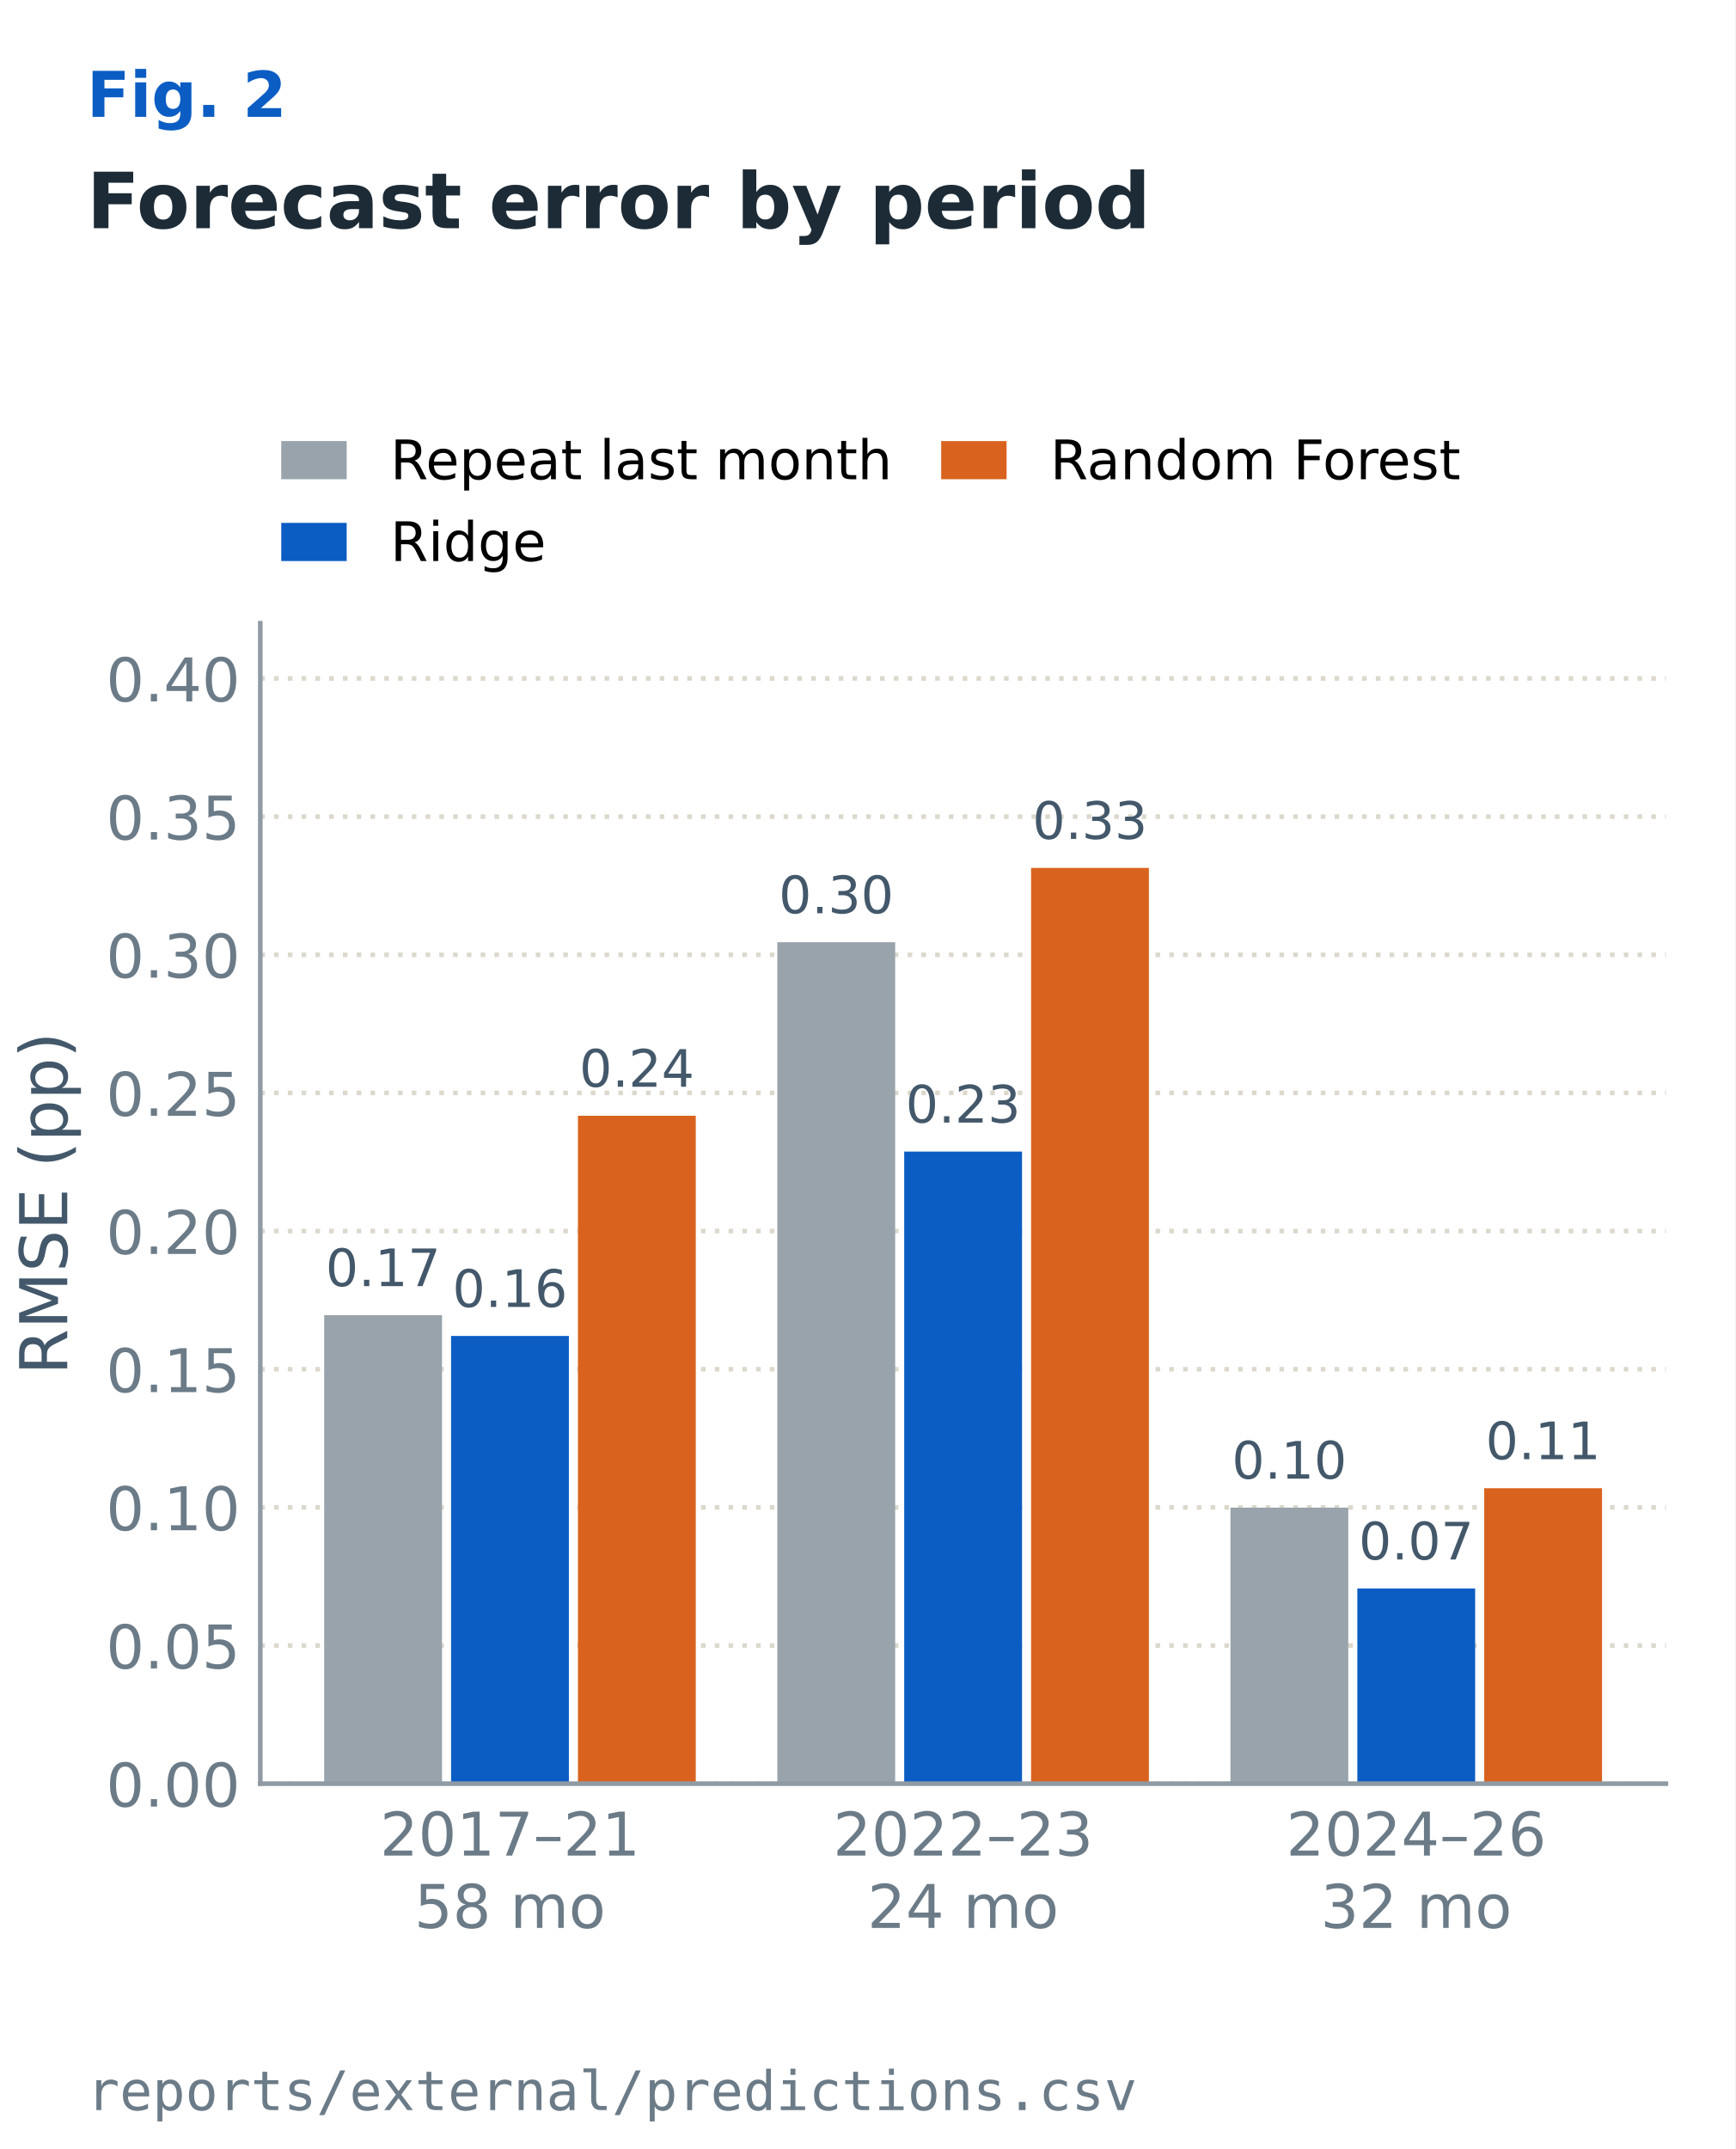
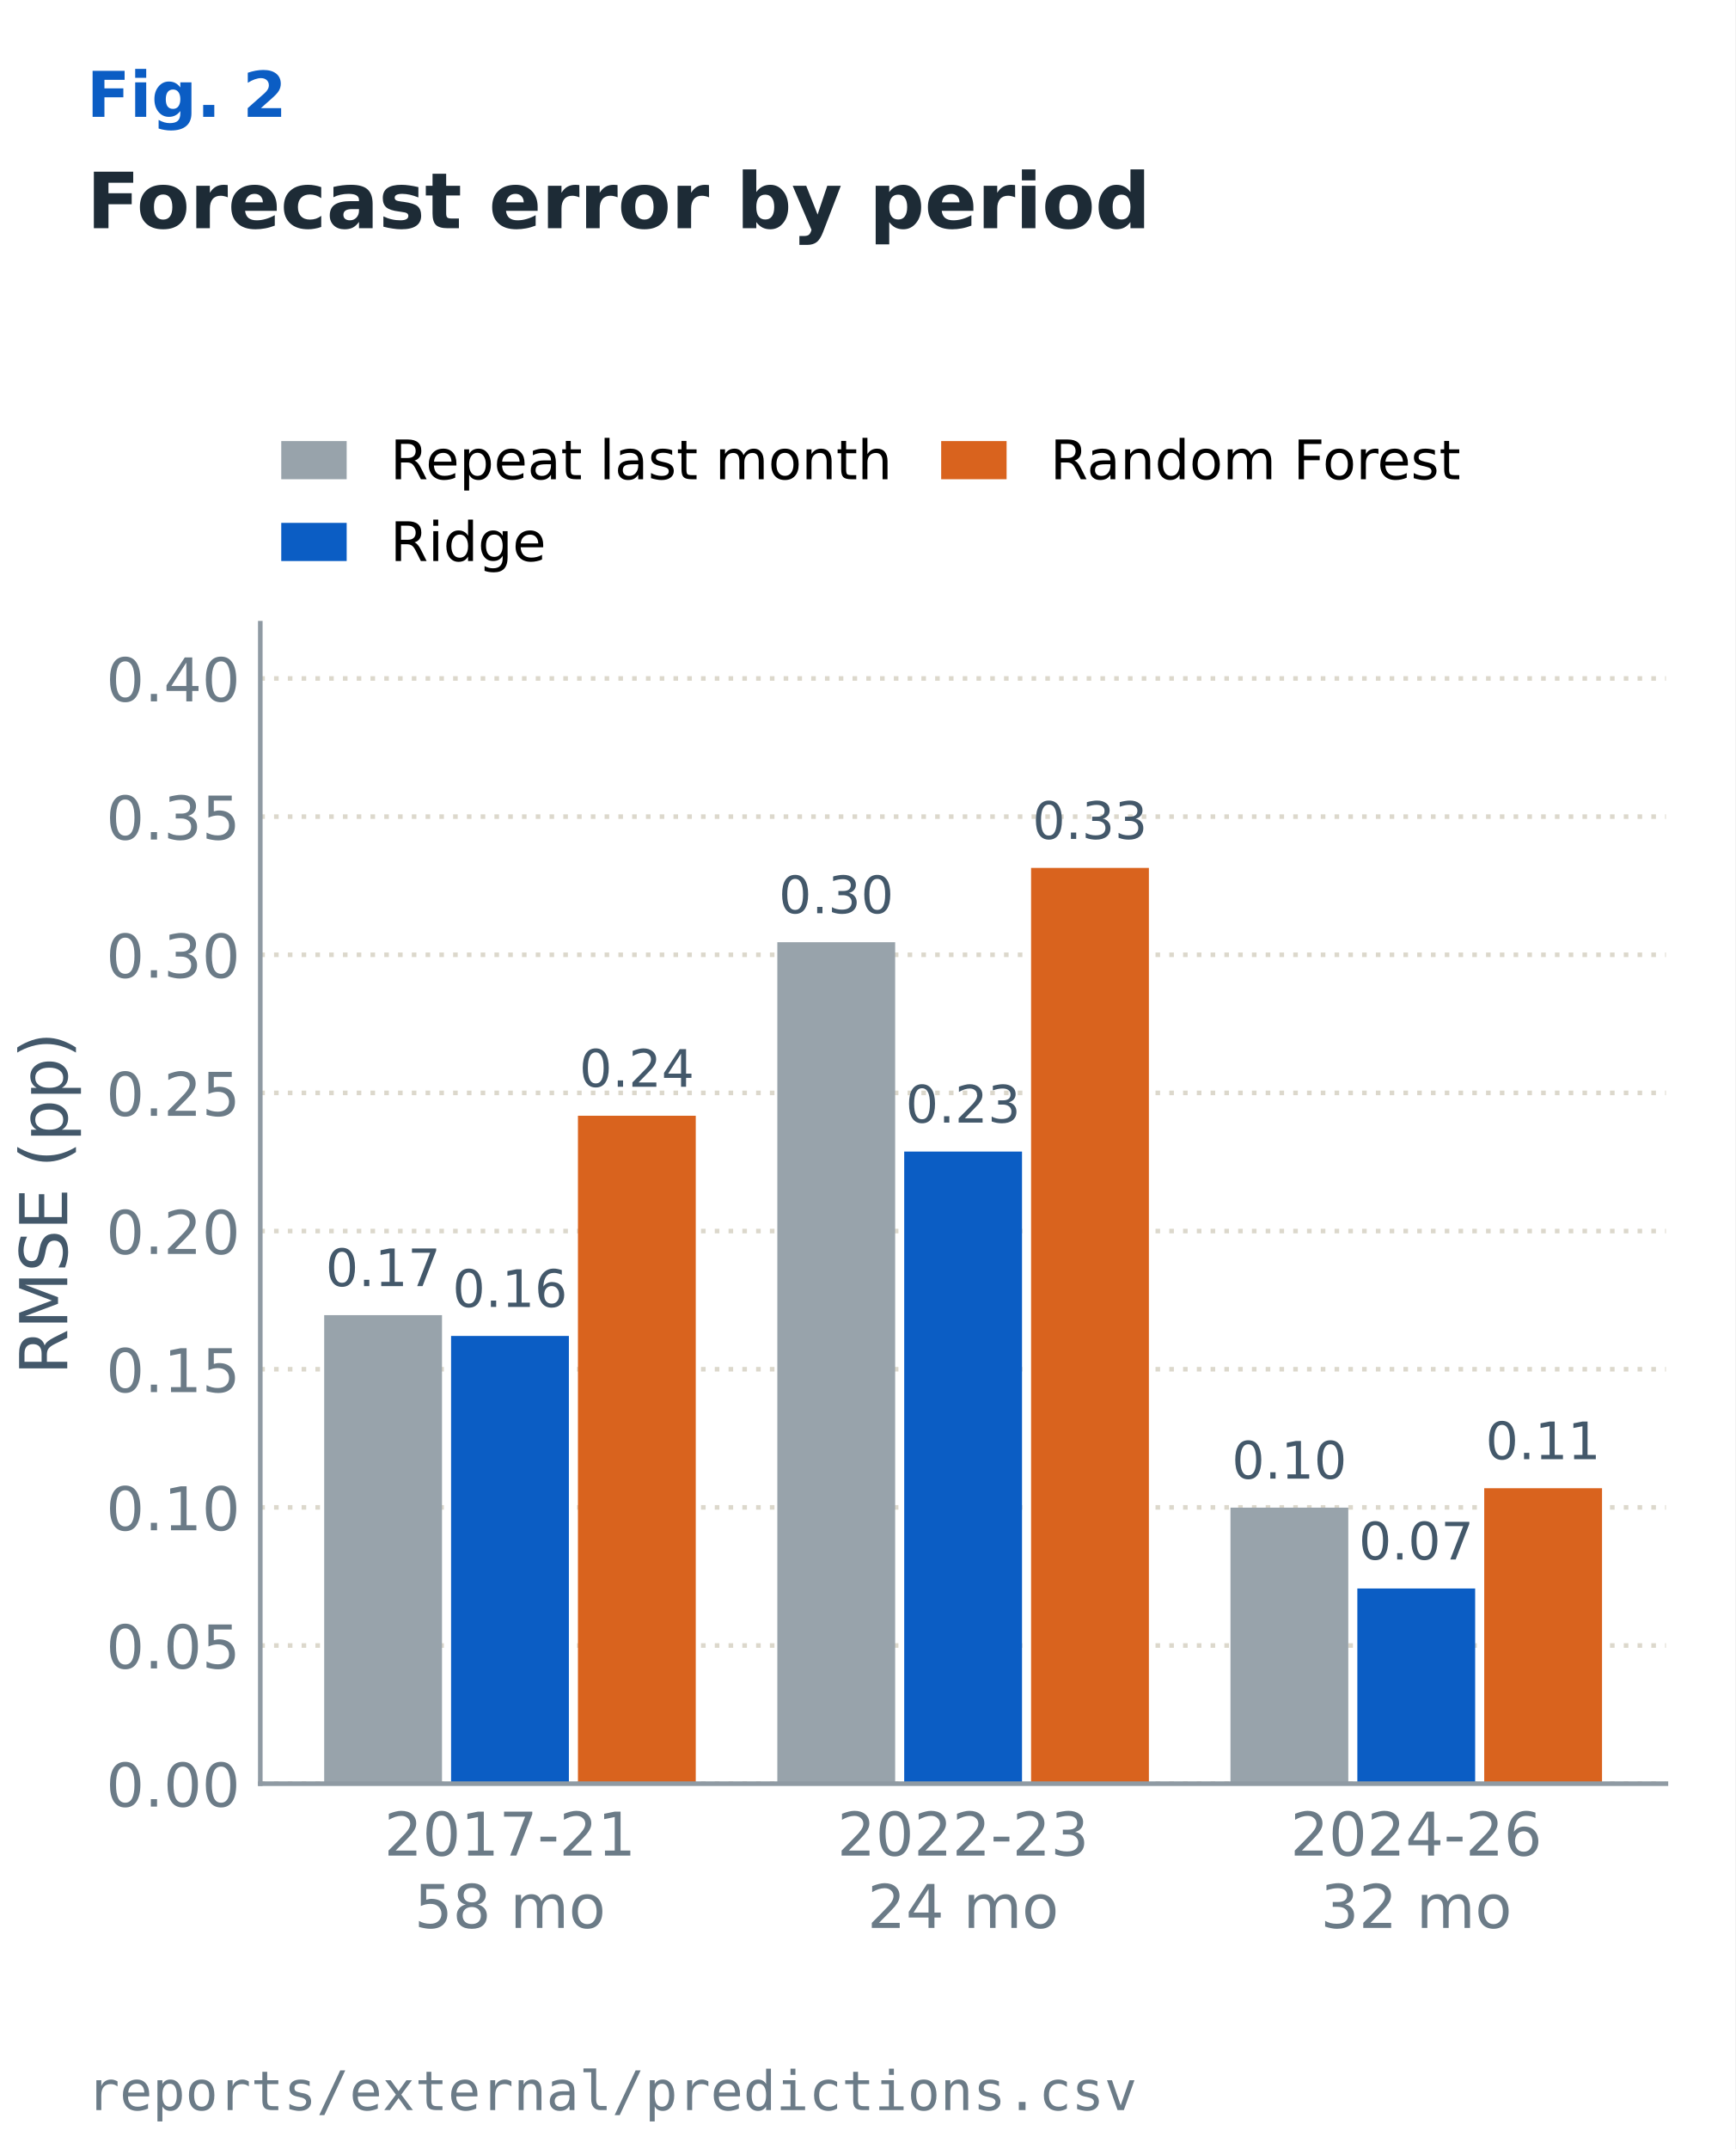
<svg xmlns="http://www.w3.org/2000/svg" role="img" aria-label="Forecast error by period. RMSE in percentage points for repeating last month, Ridge and Random Forest in three stretches of the test period: March 2017 to December 2021, the 2022-23 rate hikes, and January 2024 to August 2026." width="302.4pt" height="374.4pt" viewBox="0 0 302.4 374.4" version="1.1">
  <defs>
    <style type="text/css">*{stroke-linejoin: round; stroke-linecap: butt}</style>
  </defs>
  <g id="figure_1">
    <g id="patch_1">
      <path d="M 0 374.4  L 302.4 374.4  L 302.4 0  L 0 0  z " style="fill: #ffffff" />
    </g>
    <g id="axes_1">
      <g id="patch_2">
        <path d="M 45.36 310.752  L 290.304 310.752  L 290.304 108.576  L 45.36 108.576  z " style="fill: #ffffff" />
      </g>
      <g id="matplotlib.axis_1">
        <g id="xtick_1">
          <g id="line2d_1" />
          <g id="text_1">
-             <text style="font-size: 10.5px; font-family: Tahoma, Verdana, 'DejaVu Sans', sans-serif; fill: #6b7b87" transform="translate(66.20188 323.2806)">2017–21</text>
+             <text style="font-size: 10.5px; font-family: Tahoma, Verdana, 'DejaVu Sans', sans-serif; fill: #6b7b87" transform="translate(66.93277 323.2806)">2017-21</text>
            <text style="font-size: 10.5px; font-family: Tahoma, Verdana, 'DejaVu Sans', sans-serif; fill: #6b7b87" transform="translate(72.19344 335.8826)">58 mo</text>
          </g>
        </g>
        <g id="xtick_2">
          <g id="line2d_2" />
          <g id="text_2">
-             <text style="font-size: 10.5px; font-family: Tahoma, Verdana, 'DejaVu Sans', sans-serif; fill: #6b7b87" transform="translate(145.1651 323.2806)">2022–23</text>
+             <text style="font-size: 10.5px; font-family: Tahoma, Verdana, 'DejaVu Sans', sans-serif; fill: #6b7b87" transform="translate(145.896 323.2806)">2022-23</text>
            <text style="font-size: 10.5px; font-family: Tahoma, Verdana, 'DejaVu Sans', sans-serif; fill: #6b7b87" transform="translate(151.1567 335.8826)">24 mo</text>
          </g>
        </g>
        <g id="xtick_3">
          <g id="line2d_3" />
          <g id="text_3">
-             <text style="font-size: 10.5px; font-family: Tahoma, Verdana, 'DejaVu Sans', sans-serif; fill: #6b7b87" transform="translate(224.1284 323.2806)">2024–26</text>
+             <text style="font-size: 10.5px; font-family: Tahoma, Verdana, 'DejaVu Sans', sans-serif; fill: #6b7b87" transform="translate(224.8593 323.2806)">2024-26</text>
            <text style="font-size: 10.5px; font-family: Tahoma, Verdana, 'DejaVu Sans', sans-serif; fill: #6b7b87" transform="translate(230.1199 335.8826)">32 mo</text>
          </g>
        </g>
      </g>
      <g id="matplotlib.axis_2">
        <g id="ytick_1">
          <g id="line2d_4">
            <path d="M 45.36 310.752  L 290.304 310.752  " clip-path="url(#p0fec79129b)" style="fill: none; stroke-dasharray: 0.8,1.6; stroke-dashoffset: 0; stroke: #dcd8cc; stroke-width: 0.8" />
          </g>
          <g id="line2d_5" />
          <g id="text_4">
            <text style="font-size: 10.5px; font-family: Tahoma, Verdana, 'DejaVu Sans', sans-serif; text-anchor: end; fill: #6b7b87" x="41.86" y="314.741" transform="rotate(-0 41.86 314.7408)">0.00</text>
          </g>
        </g>
        <g id="ytick_2">
          <g id="line2d_6">
            <path d="M 45.36 286.683  L 290.304 286.683  " clip-path="url(#p0fec79129b)" style="fill: none; stroke-dasharray: 0.8,1.6; stroke-dashoffset: 0; stroke: #dcd8cc; stroke-width: 0.8" />
          </g>
          <g id="line2d_7" />
          <g id="text_5">
            <text style="font-size: 10.5px; font-family: Tahoma, Verdana, 'DejaVu Sans', sans-serif; text-anchor: end; fill: #6b7b87" x="41.86" y="290.672" transform="rotate(-0 41.86 290.6722)">0.05</text>
          </g>
        </g>
        <g id="ytick_3">
          <g id="line2d_8">
            <path d="M 45.36 262.615  L 290.304 262.615  " clip-path="url(#p0fec79129b)" style="fill: none; stroke-dasharray: 0.8,1.6; stroke-dashoffset: 0; stroke: #dcd8cc; stroke-width: 0.8" />
          </g>
          <g id="line2d_9" />
          <g id="text_6">
            <text style="font-size: 10.5px; font-family: Tahoma, Verdana, 'DejaVu Sans', sans-serif; text-anchor: end; fill: #6b7b87" x="41.86" y="266.604" transform="rotate(-0 41.86 266.6036)">0.10</text>
          </g>
        </g>
        <g id="ytick_4">
          <g id="line2d_10">
            <path d="M 45.36 238.546  L 290.304 238.546  " clip-path="url(#p0fec79129b)" style="fill: none; stroke-dasharray: 0.8,1.6; stroke-dashoffset: 0; stroke: #dcd8cc; stroke-width: 0.8" />
          </g>
          <g id="line2d_11" />
          <g id="text_7">
            <text style="font-size: 10.5px; font-family: Tahoma, Verdana, 'DejaVu Sans', sans-serif; text-anchor: end; fill: #6b7b87" x="41.86" y="242.535" transform="rotate(-0 41.86 242.5351)">0.15</text>
          </g>
        </g>
        <g id="ytick_5">
          <g id="line2d_12">
            <path d="M 45.36 214.478  L 290.304 214.478  " clip-path="url(#p0fec79129b)" style="fill: none; stroke-dasharray: 0.8,1.6; stroke-dashoffset: 0; stroke: #dcd8cc; stroke-width: 0.8" />
          </g>
          <g id="line2d_13" />
          <g id="text_8">
            <text style="font-size: 10.5px; font-family: Tahoma, Verdana, 'DejaVu Sans', sans-serif; text-anchor: end; fill: #6b7b87" x="41.86" y="218.466" transform="rotate(-0 41.86 218.4665)">0.20</text>
          </g>
        </g>
        <g id="ytick_6">
          <g id="line2d_14">
            <path d="M 45.36 190.409  L 290.304 190.409  " clip-path="url(#p0fec79129b)" style="fill: none; stroke-dasharray: 0.8,1.6; stroke-dashoffset: 0; stroke: #dcd8cc; stroke-width: 0.8" />
          </g>
          <g id="line2d_15" />
          <g id="text_9">
            <text style="font-size: 10.5px; font-family: Tahoma, Verdana, 'DejaVu Sans', sans-serif; text-anchor: end; fill: #6b7b87" x="41.86" y="194.398" transform="rotate(-0 41.86 194.3979)">0.25</text>
          </g>
        </g>
        <g id="ytick_7">
          <g id="line2d_16">
            <path d="M 45.36 166.341  L 290.304 166.341  " clip-path="url(#p0fec79129b)" style="fill: none; stroke-dasharray: 0.8,1.6; stroke-dashoffset: 0; stroke: #dcd8cc; stroke-width: 0.8" />
          </g>
          <g id="line2d_17" />
          <g id="text_10">
            <text style="font-size: 10.5px; font-family: Tahoma, Verdana, 'DejaVu Sans', sans-serif; text-anchor: end; fill: #6b7b87" x="41.86" y="170.329" transform="rotate(-0 41.86 170.3293)">0.30</text>
          </g>
        </g>
        <g id="ytick_8">
          <g id="line2d_18">
            <path d="M 45.36 142.272  L 290.304 142.272  " clip-path="url(#p0fec79129b)" style="fill: none; stroke-dasharray: 0.8,1.6; stroke-dashoffset: 0; stroke: #dcd8cc; stroke-width: 0.8" />
          </g>
          <g id="line2d_19" />
          <g id="text_11">
            <text style="font-size: 10.5px; font-family: Tahoma, Verdana, 'DejaVu Sans', sans-serif; text-anchor: end; fill: #6b7b87" x="41.86" y="146.261" transform="rotate(-0 41.86 146.2608)">0.35</text>
          </g>
        </g>
        <g id="ytick_9">
          <g id="line2d_20">
            <path d="M 45.36 118.203  L 290.304 118.203  " clip-path="url(#p0fec79129b)" style="fill: none; stroke-dasharray: 0.8,1.6; stroke-dashoffset: 0; stroke: #dcd8cc; stroke-width: 0.8" />
          </g>
          <g id="line2d_21" />
          <g id="text_12">
            <text style="font-size: 10.5px; font-family: Tahoma, Verdana, 'DejaVu Sans', sans-serif; text-anchor: end; fill: #6b7b87" x="41.86" y="122.192" transform="rotate(-0 41.86 122.1922)">0.40</text>
          </g>
        </g>
        <g id="text_13">
          <text style="font-size: 11.5px; font-family: Tahoma, Verdana, 'DejaVu Sans', sans-serif; text-anchor: middle; fill: #43586a" x="11.718" y="209.664" transform="rotate(-90 11.7184 209.664)">RMSE (pp)</text>
        </g>
      </g>
      <g id="patch_3">
        <path d="M 56.494 310.752  L 77.024 310.752  L 77.024 229.124  L 56.494 229.124  z " clip-path="url(#p0fec79129b)" style="fill: #98a3ab" />
      </g>
      <g id="patch_4">
        <path d="M 135.457 310.752  L 155.988 310.752  L 155.988 164.154  L 135.457 164.154  z " clip-path="url(#p0fec79129b)" style="fill: #98a3ab" />
      </g>
      <g id="patch_5">
        <path d="M 214.42 310.752  L 234.951 310.752  L 234.951 262.66  L 214.42 262.66  z " clip-path="url(#p0fec79129b)" style="fill: #98a3ab" />
      </g>
      <g id="patch_6">
        <path d="M 78.604 310.752  L 99.134 310.752  L 99.134 232.749  L 78.604 232.749  z " clip-path="url(#p0fec79129b)" style="fill: #0b5dc4" />
      </g>
      <g id="patch_7">
        <path d="M 157.567 310.752  L 178.097 310.752  L 178.097 200.627  L 157.567 200.627  z " clip-path="url(#p0fec79129b)" style="fill: #0b5dc4" />
      </g>
      <g id="patch_8">
        <path d="M 236.53 310.752  L 257.06 310.752  L 257.06 276.745  L 236.53 276.745  z " clip-path="url(#p0fec79129b)" style="fill: #0b5dc4" />
      </g>
      <g id="patch_9">
        <path d="M 100.713 310.752  L 121.244 310.752  L 121.244 194.386  L 100.713 194.386  z " clip-path="url(#p0fec79129b)" style="fill: #d9631e" />
      </g>
      <g id="patch_10">
        <path d="M 179.676 310.752  L 200.207 310.752  L 200.207 151.209  L 179.676 151.209  z " clip-path="url(#p0fec79129b)" style="fill: #d9631e" />
      </g>
      <g id="patch_11">
        <path d="M 258.64 310.752  L 279.17 310.752  L 279.17 259.278  L 258.64 259.278  z " clip-path="url(#p0fec79129b)" style="fill: #d9631e" />
      </g>
      <g id="patch_12">
        <path d="M 45.36 310.752  L 45.36 108.576  " style="fill: none; stroke: #8f9aa3; stroke-width: 0.8; stroke-linejoin: miter; stroke-linecap: square" />
      </g>
      <g id="patch_13">
        <path d="M 45.36 310.752  L 290.304 310.752  " style="fill: none; stroke: #8f9aa3; stroke-width: 0.8; stroke-linejoin: miter; stroke-linecap: square" />
      </g>
      <g id="text_14">
        <text style="font-size: 9px; font-family: Tahoma, Verdana, 'DejaVu Sans', sans-serif; text-anchor: middle; fill: #43586a" x="66.759" y="224.074" transform="rotate(-0 66.75904 224.0738)">0.17</text>
      </g>
      <g id="text_15">
        <text style="font-size: 9px; font-family: Tahoma, Verdana, 'DejaVu Sans', sans-serif; text-anchor: middle; fill: #43586a" x="145.722" y="159.104" transform="rotate(-0 145.7223 159.1038)">0.30</text>
      </g>
      <g id="text_16">
        <text style="font-size: 9px; font-family: Tahoma, Verdana, 'DejaVu Sans', sans-serif; text-anchor: middle; fill: #43586a" x="224.686" y="257.61" transform="rotate(-0 224.6855 257.6097)">0.10</text>
      </g>
      <g id="text_17">
        <text style="font-size: 9px; font-family: Tahoma, Verdana, 'DejaVu Sans', sans-serif; text-anchor: middle; fill: #43586a" x="88.869" y="227.699" transform="rotate(-0 88.86875 227.6991)">0.16</text>
      </g>
      <g id="text_18">
        <text style="font-size: 9px; font-family: Tahoma, Verdana, 'DejaVu Sans', sans-serif; text-anchor: middle; fill: #43586a" x="167.832" y="195.576" transform="rotate(-0 167.832 195.5764)">0.23</text>
      </g>
      <g id="text_19">
        <text style="font-size: 9px; font-family: Tahoma, Verdana, 'DejaVu Sans', sans-serif; text-anchor: middle; fill: #43586a" x="246.795" y="271.694" transform="rotate(-0 246.7953 271.6942)">0.07</text>
      </g>
      <g id="text_20">
        <text style="font-size: 9px; font-family: Tahoma, Verdana, 'DejaVu Sans', sans-serif; text-anchor: middle; fill: #43586a" x="110.978" y="189.336" transform="rotate(-0 110.9785 189.3362)">0.24</text>
      </g>
      <g id="text_21">
        <text style="font-size: 9px; font-family: Tahoma, Verdana, 'DejaVu Sans', sans-serif; text-anchor: middle; fill: #43586a" x="189.942" y="146.159" transform="rotate(-0 189.9417 146.1585)">0.33</text>
      </g>
      <g id="text_22">
        <text style="font-size: 9px; font-family: Tahoma, Verdana, 'DejaVu Sans', sans-serif; text-anchor: middle; fill: #43586a" x="268.905" y="254.227" transform="rotate(-0 268.905 254.2274)">0.11</text>
      </g>
      <g id="legend_1">
        <g id="patch_14">
          <path d="M 49.011 83.493  L 60.411 83.493  L 60.411 76.843  L 49.011 76.843  z " style="fill: #98a3ab" />
        </g>
        <g id="text_23">
          <text style="font-size: 9.5px; font-family: Tahoma, Verdana, 'DejaVu Sans', sans-serif; text-anchor: start" x="68.011" y="83.493" transform="rotate(-0 68.01112 83.49303)">Repeat last month</text>
        </g>
        <g id="patch_15">
          <path d="M 49.011 97.744  L 60.411 97.744  L 60.411 91.094  L 49.011 91.094  z " style="fill: #0b5dc4" />
        </g>
        <g id="text_24">
          <text style="font-size: 9.5px; font-family: Tahoma, Verdana, 'DejaVu Sans', sans-serif; text-anchor: start" x="68.011" y="97.744" transform="rotate(-0 68.01112 97.74377)">Ridge</text>
        </g>
        <g id="patch_16">
          <path d="M 164.009 83.493  L 175.409 83.493  L 175.409 76.843  L 164.009 76.843  z " style="fill: #d9631e" />
        </g>
        <g id="text_25">
          <text style="font-size: 9.5px; font-family: Tahoma, Verdana, 'DejaVu Sans', sans-serif; text-anchor: start" x="183.009" y="83.493" transform="rotate(-0 183.0086 83.49303)">Random Forest</text>
        </g>
      </g>
    </g>
    <g id="text_26">
      <text style="font-weight: 700; font-size: 11px; font-family: Tahoma, Verdana, 'DejaVu Sans', sans-serif; text-anchor: start; fill: #0b5dc4" x="15.12" y="20.358" transform="rotate(-0 15.12 20.35828)">Fig. 2</text>
    </g>
    <g id="text_27">
      <text style="font-weight: 700; font-size: 13.5px; font-family: Tahoma, Verdana, 'DejaVu Sans', sans-serif; text-anchor: start; fill: #1d2b36" x="15.12" y="39.758" transform="rotate(-0 15.12 39.75789)">Forecast error by period</text>
    </g>
    <g id="text_28">
      <text style="font-size: 9.5px; font-family: Consolas, Menlo, 'DejaVu Sans Mono', monospace; text-anchor: start; fill: #6b7b87" x="15.12" y="367.625" transform="rotate(-0 15.12 367.625)">reports/external/predictions.csv</text>
    </g>
  </g>
  <defs>
    <clipPath id="p0fec79129b">
      <rect x="45.36" y="108.576" width="244.944" height="202.176" />
    </clipPath>
  </defs>
</svg>
